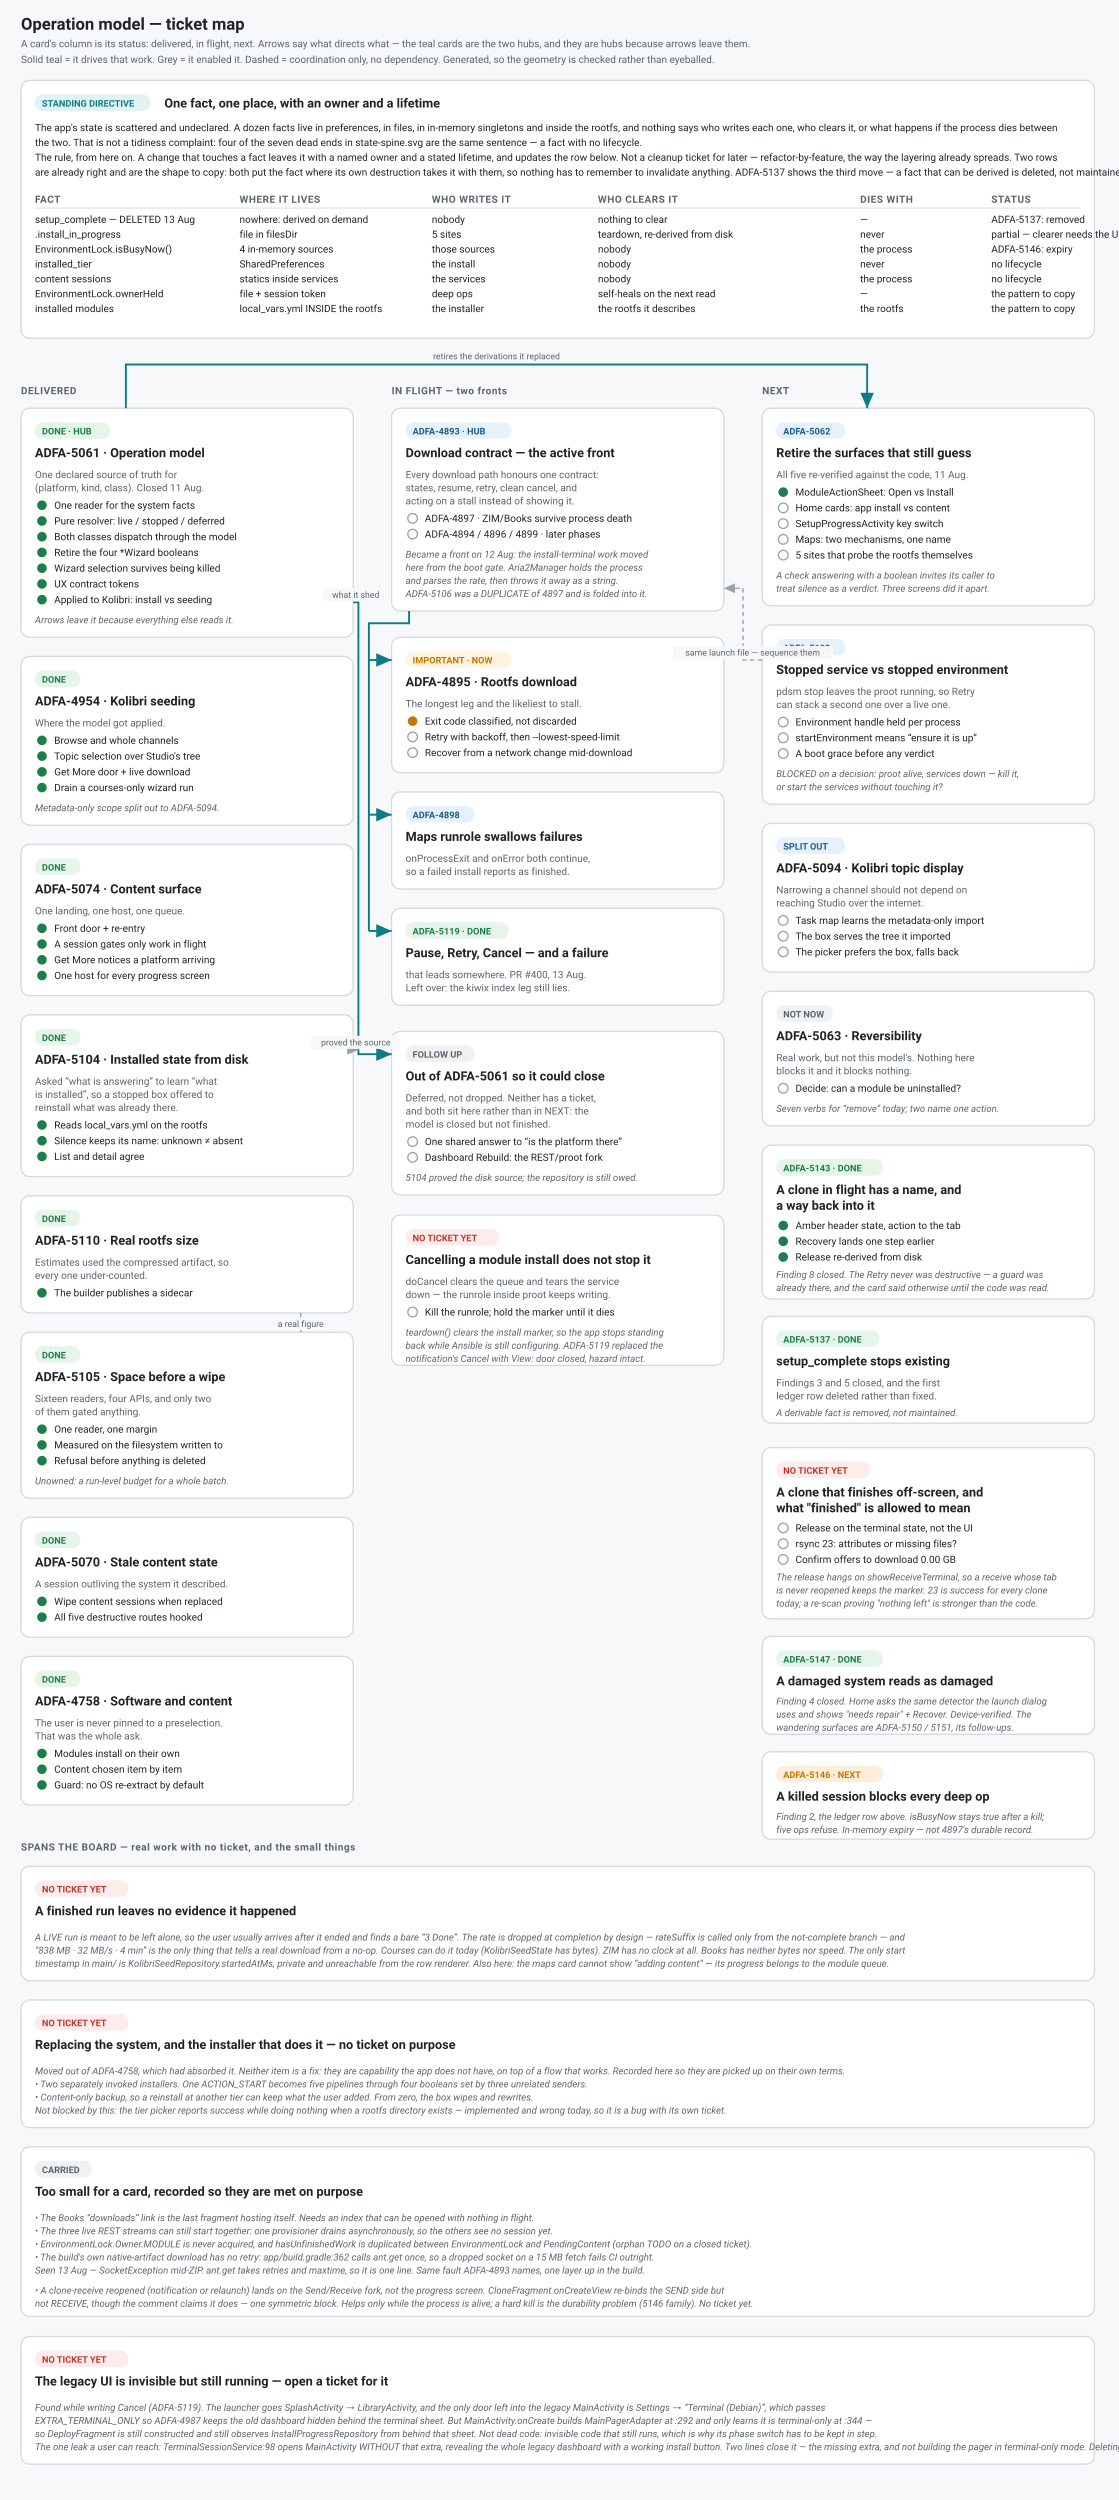
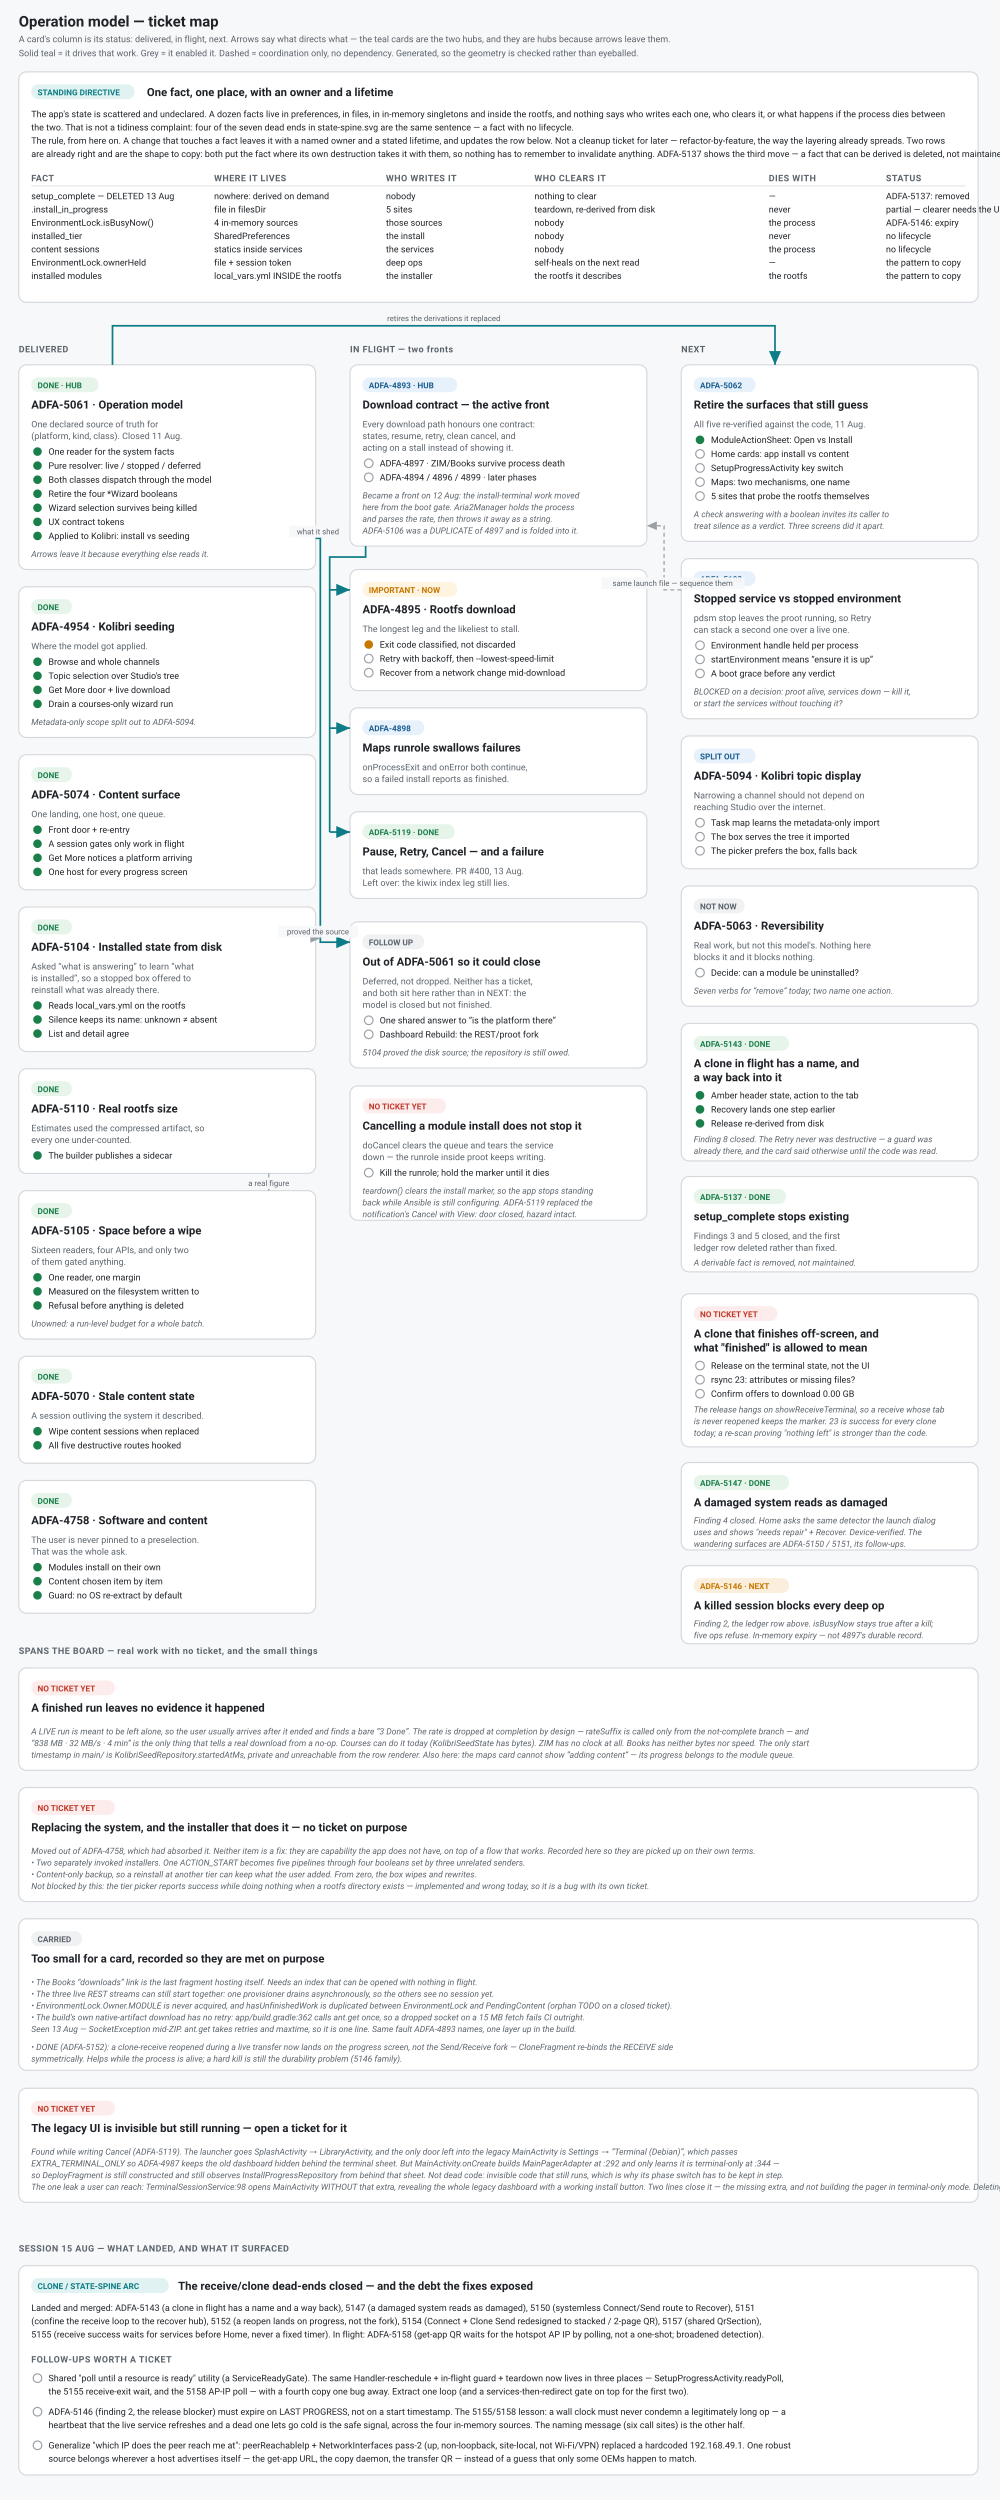
- <svg xmlns="http://www.w3.org/2000/svg" viewBox="0 0 1280 2860" width="1280" height="2860" font-family="Segoe UI, Roboto, Helvetica, Arial, sans-serif">
+ <svg xmlns="http://www.w3.org/2000/svg" viewBox="0 0 1280 3200" width="1280" height="3200" font-family="Segoe UI, Roboto, Helvetica, Arial, sans-serif">
  <style>
  .bg    { fill: #F7F8F9; }
  .card  { fill: #FFFFFF; stroke: #D5D8DC; stroke-width: 1.5; rx: 10; }
  .h1    { font-size: 19px; font-weight: 700; fill: #1F2328; }
  .h2    { font-size: 14.5px; font-weight: 700; fill: #1F2328; }
  .h3    { font-size: 11.5px; font-weight: 700; fill: #5B636B; letter-spacing: .05em; }
  .sub   { font-size: 11.5px; fill: #5B636B; }
  .item  { font-size: 11.5px; fill: #1F2328; }
  .note  { font-size: 11px; fill: #5B636B; font-style: italic; }
  .lnklbl{ font-size: 10px; fill: #5B636B; }
  .lnk    { stroke: #9AA0A6; stroke-width: 1.6; fill: none; }
  .lnk-hi { stroke: #0E7C86; stroke-width: 2.2; fill: none; }
  .lnk-dash { stroke: #9AA0A6; stroke-width: 1.6; fill: none; stroke-dasharray: 5 4; }
  .s-done { fill: #1B7F4B; stroke: none; }
  .s-doing{ fill: #C77700; stroke: none; }
  .s-todo { fill: #FFFFFF; stroke: #9AA0A6; stroke-width: 1.5; }
  .chip   { rx: 9; }
  .chiptx { font-size: 10.5px; font-weight: 700; }
</style>
  <defs>
    <marker id="a" markerWidth="9" markerHeight="9" refX="8" refY="4.5" orient="auto">
      <path d="M0,1 L8,4.5 L0,8 Z" fill="#9AA0A6" />
    </marker>
    <marker id="ahi" markerWidth="9" markerHeight="9" refX="8" refY="4.5" orient="auto">
      <path d="M0,1 L8,4.5 L0,8 Z" fill="#0E7C86" />
    </marker>
  </defs>
-   <rect class="bg" x="0" y="0" width="1280" height="2860" />
+   <rect class="bg" x="0" y="0" width="1280" height="3200" />
  <text class="h1" x="24" y="34">Operation model — ticket map</text>
  <text class="sub" x="24" y="54">A card's column is its status: delivered, in flight, next. Arrows say what directs what — the teal cards are the two hubs, and they are hubs because arrows leave them.</text>
  <text class="sub" x="24" y="72">Solid teal = it drives that work. Grey = it enabled it. Dashed = coordination only, no dependency. Generated, so the geometry is checked rather than eyeballed.</text>
  <rect class="card" x="24" y="92" width="1228" height="295" stroke="#0E7C86" stroke-width="3" />
  <rect class="chip" x="40" y="108" width="132" height="19" fill="#E0F2F1" stroke="none" />
  <text class="chiptx" x="48" y="122" fill="#0E7C86">STANDING DIRECTIVE</text>
  <text class="h2" x="188" y="123">One fact, one place, with an owner and a lifetime</text>
  <text class="item" x="40" y="150">The app's state is scattered and undeclared. A dozen facts live in preferences, in files, in in-memory singletons and inside the rootfs, and nothing says who writes each one, who clears it, or what happens if the process dies between</text>
  <text class="item" x="40" y="167">the two. That is not a tidiness complaint: four of the seven dead ends in state-spine.svg are the same sentence — a fact with no lifecycle.</text>
  <text class="item" x="40" y="184">The rule, from here on. A change that touches a fact leaves it with a named owner and a stated lifetime, and updates the row below. Not a cleanup ticket for later — refactor-by-feature, the way the layering already spreads. Two rows</text>
  <text class="item" x="40" y="201">are already right and are the shape to copy: both put the fact where its own destruction takes it with them, so nothing has to remember to invalidate anything. ADFA-5137 shows the third move — a fact that can be derived is deleted, not maintained.</text>
  <text class="h3" x="40" y="232">FACT</text>
  <text class="h3" x="274" y="232">WHERE IT LIVES</text>
  <text class="h3" x="494" y="232">WHO WRITES IT</text>
  <text class="h3" x="684" y="232">WHO CLEARS IT</text>
  <text class="h3" x="984" y="232">DIES WITH</text>
  <text class="h3" x="1134" y="232">STATUS</text>
  <line x1="40" y1="238" x2="1236" y2="238" stroke="#D5D8DC" />
  <text class="item" x="40" y="255">setup_complete — DELETED 13 Aug</text>
  <text class="item" x="274" y="255">nowhere: derived on demand</text>
  <text class="item" x="494" y="255">nobody</text>
  <text class="item" x="684" y="255">nothing to clear</text>
  <text class="item" x="984" y="255">—</text>
  <text class="item" x="1134" y="255" fill="#1B7F4B">ADFA-5137: removed</text>
  <text class="item" x="40" y="272">.install_in_progress</text>
  <text class="item" x="274" y="272">file in filesDir</text>
  <text class="item" x="494" y="272">5 sites</text>
  <text class="item" x="684" y="272">teardown, re-derived from disk</text>
  <text class="item" x="984" y="272">never</text>
  <text class="item" x="1134" y="272" fill="#C77700">partial — clearer needs the UI</text>
  <text class="item" x="40" y="289">EnvironmentLock.isBusyNow()</text>
  <text class="item" x="274" y="289">4 in-memory sources</text>
  <text class="item" x="494" y="289">those sources</text>
  <text class="item" x="684" y="289">nobody</text>
  <text class="item" x="984" y="289">the process</text>
  <text class="item" x="1134" y="289" fill="#C77700">ADFA-5146: expiry</text>
  <text class="item" x="40" y="306">installed_tier</text>
  <text class="item" x="274" y="306">SharedPreferences</text>
  <text class="item" x="494" y="306">the install</text>
  <text class="item" x="684" y="306">nobody</text>
  <text class="item" x="984" y="306">never</text>
  <text class="item" x="1134" y="306" fill="#C0392B">no lifecycle</text>
  <text class="item" x="40" y="323">content sessions</text>
  <text class="item" x="274" y="323">statics inside services</text>
  <text class="item" x="494" y="323">the services</text>
  <text class="item" x="684" y="323">nobody</text>
  <text class="item" x="984" y="323">the process</text>
  <text class="item" x="1134" y="323" fill="#C0392B">no lifecycle</text>
  <text class="item" x="40" y="340">EnvironmentLock.ownerHeld</text>
  <text class="item" x="274" y="340">file + session token</text>
  <text class="item" x="494" y="340">deep ops</text>
  <text class="item" x="684" y="340">self-heals on the next read</text>
  <text class="item" x="984" y="340">—</text>
  <text class="item" x="1134" y="340" fill="#1B7F4B">the pattern to copy</text>
  <text class="item" x="40" y="357">installed modules</text>
  <text class="item" x="274" y="357">local_vars.yml INSIDE the rootfs</text>
  <text class="item" x="494" y="357">the installer</text>
  <text class="item" x="684" y="357">the rootfs it describes</text>
  <text class="item" x="984" y="357">the rootfs</text>
  <text class="item" x="1134" y="357" fill="#1B7F4B">the pattern to copy</text>
  <text class="h3" x="24" y="451">DELIVERED</text>
  <text class="h3" x="448" y="451">IN FLIGHT — two fronts</text>
  <text class="h3" x="872" y="451">NEXT</text>
  <rect class="card" x="24" y="467" width="380" height="262" stroke="#0E7C86" stroke-width="2.5" />
  <rect class="chip" x="40" y="483" width="86" height="19" fill="#E6F4EA" stroke="none" />
  <text class="chiptx" x="48" y="497" fill="#1B7F4B">DONE · HUB</text>
  <text class="h2" x="40" y="523">ADFA-5061 · Operation model</text>
  <text class="sub" x="40" y="547">One declared source of truth for</text>
  <text class="sub" x="40" y="562">(platform, kind, class). Closed 11 Aug.</text>
  <circle class="s-done" cx="48" cy="578" r="5.5" />
  <text class="item" x="62" y="582">One reader for the system facts</text>
  <circle class="s-done" cx="48" cy="596" r="5.5" />
  <text class="item" x="62" y="600">Pure resolver: live / stopped / deferred</text>
  <circle class="s-done" cx="48" cy="614" r="5.5" />
  <text class="item" x="62" y="618">Both classes dispatch through the model</text>
  <circle class="s-done" cx="48" cy="632" r="5.5" />
  <text class="item" x="62" y="636">Retire the four *Wizard booleans</text>
  <circle class="s-done" cx="48" cy="650" r="5.5" />
  <text class="item" x="62" y="654">Wizard selection survives being killed</text>
  <circle class="s-done" cx="48" cy="668" r="5.5" />
  <text class="item" x="62" y="672">UX contract tokens</text>
  <circle class="s-done" cx="48" cy="686" r="5.5" />
  <text class="item" x="62" y="690">Applied to Kolibri: install vs seeding</text>
  <text class="note" x="40" y="713">Arrows leave it because everything else reads it.</text>
  <rect class="card" x="24" y="751" width="380" height="193" />
  <rect class="chip" x="40" y="767" width="52" height="19" fill="#E6F4EA" stroke="none" />
  <text class="chiptx" x="48" y="781" fill="#1B7F4B">DONE</text>
  <text class="h2" x="40" y="807">ADFA-4954 · Kolibri seeding</text>
  <text class="sub" x="40" y="831">Where the model got applied.</text>
  <circle class="s-done" cx="48" cy="847" r="5.5" />
  <text class="item" x="62" y="851">Browse and whole channels</text>
  <circle class="s-done" cx="48" cy="865" r="5.5" />
  <text class="item" x="62" y="869">Topic selection over Studio's tree</text>
  <circle class="s-done" cx="48" cy="883" r="5.5" />
  <text class="item" x="62" y="887">Get More door + live download</text>
  <circle class="s-done" cx="48" cy="901" r="5.5" />
  <text class="item" x="62" y="905">Drain a courses-only wizard run</text>
  <text class="note" x="40" y="928">Metadata-only scope split out to ADFA-5094.</text>
  <rect class="card" x="24" y="966" width="380" height="173" />
  <rect class="chip" x="40" y="982" width="52" height="19" fill="#E6F4EA" stroke="none" />
  <text class="chiptx" x="48" y="996" fill="#1B7F4B">DONE</text>
  <text class="h2" x="40" y="1022">ADFA-5074 · Content surface</text>
  <text class="sub" x="40" y="1046">One landing, one host, one queue.</text>
  <circle class="s-done" cx="48" cy="1062" r="5.5" />
  <text class="item" x="62" y="1066">Front door + re-entry</text>
  <circle class="s-done" cx="48" cy="1080" r="5.5" />
  <text class="item" x="62" y="1084">A session gates only work in flight</text>
  <circle class="s-done" cx="48" cy="1098" r="5.5" />
  <text class="item" x="62" y="1102">Get More notices a platform arriving</text>
  <circle class="s-done" cx="48" cy="1116" r="5.5" />
  <text class="item" x="62" y="1120">One host for every progress screen</text>
  <rect class="card" x="24" y="1161" width="380" height="185" />
  <rect class="chip" x="40" y="1177" width="52" height="19" fill="#E6F4EA" stroke="none" />
  <text class="chiptx" x="48" y="1191" fill="#1B7F4B">DONE</text>
  <text class="h2" x="40" y="1217">ADFA-5104 · Installed state from disk</text>
  <text class="sub" x="40" y="1241">Asked “what is answering” to learn “what</text>
  <text class="sub" x="40" y="1256">is installed”, so a stopped box offered to</text>
  <text class="sub" x="40" y="1271">reinstall what was already there.</text>
  <circle class="s-done" cx="48" cy="1287" r="5.5" />
  <text class="item" x="62" y="1291">Reads local_vars.yml on the rootfs</text>
  <circle class="s-done" cx="48" cy="1305" r="5.5" />
  <text class="item" x="62" y="1309">Silence keeps its name: unknown ≠ absent</text>
  <circle class="s-done" cx="48" cy="1323" r="5.5" />
  <text class="item" x="62" y="1327">List and detail agree</text>
  <rect class="card" x="24" y="1368" width="380" height="134" />
  <rect class="chip" x="40" y="1384" width="52" height="19" fill="#E6F4EA" stroke="none" />
  <text class="chiptx" x="48" y="1398" fill="#1B7F4B">DONE</text>
  <text class="h2" x="40" y="1424">ADFA-5110 · Real rootfs size</text>
  <text class="sub" x="40" y="1448">Estimates used the compressed artifact, so</text>
  <text class="sub" x="40" y="1463">every one under-counted.</text>
  <circle class="s-done" cx="48" cy="1479" r="5.5" />
  <text class="item" x="62" y="1483">The builder publishes a sidecar</text>
  <rect class="card" x="24" y="1524" width="380" height="190" />
  <rect class="chip" x="40" y="1540" width="52" height="19" fill="#E6F4EA" stroke="none" />
  <text class="chiptx" x="48" y="1554" fill="#1B7F4B">DONE</text>
  <text class="h2" x="40" y="1580">ADFA-5105 · Space before a wipe</text>
  <text class="sub" x="40" y="1604">Sixteen readers, four APIs, and only two</text>
  <text class="sub" x="40" y="1619">of them gated anything.</text>
  <circle class="s-done" cx="48" cy="1635" r="5.5" />
  <text class="item" x="62" y="1639">One reader, one margin</text>
  <circle class="s-done" cx="48" cy="1653" r="5.5" />
  <text class="item" x="62" y="1657">Measured on the filesystem written to</text>
  <circle class="s-done" cx="48" cy="1671" r="5.5" />
  <text class="item" x="62" y="1675">Refusal before anything is deleted</text>
  <text class="note" x="40" y="1698">Unowned: a run-level budget for a whole batch.</text>
  <rect class="card" x="24" y="1736" width="380" height="137" />
  <rect class="chip" x="40" y="1752" width="52" height="19" fill="#E6F4EA" stroke="none" />
  <text class="chiptx" x="48" y="1766" fill="#1B7F4B">DONE</text>
  <text class="h2" x="40" y="1792">ADFA-5070 · Stale content state</text>
  <text class="sub" x="40" y="1816">A session outliving the system it described.</text>
  <circle class="s-done" cx="48" cy="1832" r="5.5" />
  <text class="item" x="62" y="1836">Wipe content sessions when replaced</text>
  <circle class="s-done" cx="48" cy="1850" r="5.5" />
  <text class="item" x="62" y="1854">All five destructive routes hooked</text>
  <rect class="card" x="24" y="1895" width="380" height="170" />
  <rect class="chip" x="40" y="1911" width="52" height="19" fill="#E6F4EA" stroke="none" />
  <text class="chiptx" x="48" y="1925" fill="#1B7F4B">DONE</text>
  <text class="h2" x="40" y="1951">ADFA-4758 · Software and content</text>
  <text class="sub" x="40" y="1975">The user is never pinned to a preselection.</text>
  <text class="sub" x="40" y="1990">That was the whole ask.</text>
  <circle class="s-done" cx="48" cy="2006" r="5.5" />
  <text class="item" x="62" y="2010">Modules install on their own</text>
  <circle class="s-done" cx="48" cy="2024" r="5.5" />
  <text class="item" x="62" y="2028">Content chosen item by item</text>
  <circle class="s-done" cx="48" cy="2042" r="5.5" />
  <text class="item" x="62" y="2046">Guard: no OS re-extract by default</text>
  <rect class="card" x="448" y="467" width="380" height="232" stroke="#0E7C86" stroke-width="2.5" />
  <rect class="chip" x="464" y="483" width="121" height="19" fill="#E7F1FB" stroke="none" />
  <text class="chiptx" x="472" y="497" fill="#1B5E8F">ADFA-4893 · HUB</text>
  <text class="h2" x="464" y="523">Download contract — the active front</text>
  <text class="sub" x="464" y="547">Every download path honours one contract:</text>
  <text class="sub" x="464" y="562">states, resume, retry, clean cancel, and</text>
  <text class="sub" x="464" y="577">acting on a stall instead of showing it.</text>
  <circle class="s-todo" cx="472" cy="593" r="5.5" />
  <text class="item" x="486" y="597">ADFA-4897 · ZIM/Books survive process death</text>
  <circle class="s-todo" cx="472" cy="611" r="5.5" />
  <text class="item" x="486" y="615">ADFA-4894 / 4896 / 4899 · later phases</text>
  <text class="note" x="464" y="638">Became a front on 12 Aug: the install-terminal work moved</text>
  <text class="note" x="464" y="653">here from the boot gate. Aria2Manager holds the process</text>
  <text class="note" x="464" y="668">and parses the rate, then throws it away as a string.</text>
  <text class="note" x="464" y="683">ADFA-5106 was a DUPLICATE of 4897 and is folded into it.</text>
  <rect class="card" x="448" y="729" width="380" height="155" stroke="#C77700" stroke-width="2" />
  <rect class="chip" x="464" y="745" width="121" height="19" fill="#FFF4E0" stroke="none" />
  <text class="chiptx" x="472" y="759" fill="#C77700">IMPORTANT · NOW</text>
  <text class="h2" x="464" y="785">ADFA-4895 · Rootfs download</text>
  <text class="sub" x="464" y="809">The longest leg and the likeliest to stall.</text>
  <circle class="s-doing" cx="472" cy="825" r="5.5" />
  <text class="item" x="486" y="829">Exit code classified, not discarded</text>
  <circle class="s-todo" cx="472" cy="843" r="5.5" />
  <text class="item" x="486" y="847">Retry with backoff, then --lowest-speed-limit</text>
  <circle class="s-todo" cx="472" cy="861" r="5.5" />
  <text class="item" x="486" y="865">Recover from a network change mid-download</text>
  <rect class="card" x="448" y="906" width="380" height="111" />
  <rect class="chip" x="464" y="922" width="79" height="19" fill="#E7F1FB" stroke="none" />
  <text class="chiptx" x="472" y="936" fill="#1B5E8F">ADFA-4898</text>
  <text class="h2" x="464" y="962">Maps runrole swallows failures</text>
  <text class="sub" x="464" y="986">onProcessExit and onError both continue,</text>
  <text class="sub" x="464" y="1001">so a failed install reports as finished.</text>
  <rect class="card" x="448" y="1039" width="380" height="111" stroke="#1B7F4B" stroke-width="2" />
  <rect class="chip" x="464" y="1055" width="118" height="19" fill="#E6F4EA" stroke="none" />
  <text class="chiptx" x="472" y="1069" fill="#1B7F4B">ADFA-5119 · DONE</text>
  <text class="h2" x="464" y="1095">Pause, Retry, Cancel — and a failure</text>
  <text class="sub" x="464" y="1119">that leads somewhere. PR #400, 13 Aug.</text>
  <text class="sub" x="464" y="1134">Left over: the kiwix index leg still lies.</text>
  <rect class="card" x="448" y="1180" width="380" height="187" />
  <rect class="chip" x="464" y="1196" width="79" height="19" fill="#F0F1F3" stroke="none" />
  <text class="chiptx" x="472" y="1210" fill="#5B636B">FOLLOW UP</text>
  <text class="h2" x="464" y="1236">Out of ADFA-5061 so it could close</text>
  <text class="sub" x="464" y="1260">Deferred, not dropped. Neither has a ticket,</text>
  <text class="sub" x="464" y="1275">and both sit here rather than in NEXT: the</text>
  <text class="sub" x="464" y="1290">model is closed but not finished.</text>
  <circle class="s-todo" cx="472" cy="1306" r="5.5" />
  <text class="item" x="486" y="1310">One shared answer to “is the platform there”</text>
  <circle class="s-todo" cx="472" cy="1324" r="5.5" />
  <text class="item" x="486" y="1328">Dashboard Rebuild: the REST/proot fork</text>
  <text class="note" x="464" y="1351">5104 proved the disk source; the repository is still owed.</text>
  <rect class="card" x="872" y="467" width="380" height="226" />
  <rect class="chip" x="888" y="483" width="79" height="19" fill="#E7F1FB" stroke="none" />
  <text class="chiptx" x="896" y="497" fill="#1B5E8F">ADFA-5062</text>
  <text class="h2" x="888" y="523">Retire the surfaces that still guess</text>
  <text class="sub" x="888" y="547">All five re-verified against the code, 11 Aug.</text>
  <circle class="s-done" cx="896" cy="563" r="5.5" />
  <text class="item" x="910" y="567">ModuleActionSheet: Open vs Install</text>
  <circle class="s-todo" cx="896" cy="581" r="5.5" />
  <text class="item" x="910" y="585">Home cards: app install vs content</text>
  <circle class="s-todo" cx="896" cy="599" r="5.5" />
  <text class="item" x="910" y="603">SetupProgressActivity key switch</text>
  <circle class="s-todo" cx="896" cy="617" r="5.5" />
  <text class="item" x="910" y="621">Maps: two mechanisms, one name</text>
  <circle class="s-todo" cx="896" cy="635" r="5.5" />
  <text class="item" x="910" y="639">5 sites that probe the rootfs themselves</text>
  <text class="note" x="888" y="662">A check answering with a boolean invites its caller to</text>
  <text class="note" x="888" y="677">treat silence as a verdict. Three screens did it apart.</text>
  <rect class="card" x="872" y="715" width="380" height="205" />
  <rect class="chip" x="888" y="731" width="79" height="19" fill="#E7F1FB" stroke="none" />
  <text class="chiptx" x="896" y="745" fill="#1B5E8F">ADFA-5103</text>
  <text class="h2" x="888" y="771">Stopped service vs stopped environment</text>
  <text class="sub" x="888" y="795">pdsm stop leaves the proot running, so Retry</text>
  <text class="sub" x="888" y="810">can stack a second one over a live one.</text>
  <circle class="s-todo" cx="896" cy="826" r="5.5" />
  <text class="item" x="910" y="830">Environment handle held per process</text>
  <circle class="s-todo" cx="896" cy="844" r="5.5" />
  <text class="item" x="910" y="848">startEnvironment means “ensure it is up”</text>
  <circle class="s-todo" cx="896" cy="862" r="5.5" />
  <text class="item" x="910" y="866">A boot grace before any verdict</text>
  <text class="note" x="888" y="889">BLOCKED on a decision: proot alive, services down — kill it,</text>
  <text class="note" x="888" y="904">or start the services without touching it?</text>
  <rect class="card" x="872" y="942" width="380" height="170" />
  <rect class="chip" x="888" y="958" width="79" height="19" fill="#E7F1FB" stroke="none" />
  <text class="chiptx" x="896" y="972" fill="#1B5E8F">SPLIT OUT</text>
  <text class="h2" x="888" y="998">ADFA-5094 · Kolibri topic display</text>
  <text class="sub" x="888" y="1022">Narrowing a channel should not depend on</text>
  <text class="sub" x="888" y="1037">reaching Studio over the internet.</text>
  <circle class="s-todo" cx="896" cy="1053" r="5.5" />
  <text class="item" x="910" y="1057">Task map learns the metadata-only import</text>
  <circle class="s-todo" cx="896" cy="1071" r="5.5" />
  <text class="item" x="910" y="1075">The box serves the tree it imported</text>
  <circle class="s-todo" cx="896" cy="1089" r="5.5" />
  <text class="item" x="910" y="1093">The picker prefers the box, falls back</text>
  <rect class="card" x="872" y="1134" width="380" height="154" />
  <rect class="chip" x="888" y="1150" width="65" height="19" fill="#F0F1F3" stroke="none" />
  <text class="chiptx" x="896" y="1164" fill="#5B636B">NOT NOW</text>
  <text class="h2" x="888" y="1190">ADFA-5063 · Reversibility</text>
  <text class="sub" x="888" y="1214">Real work, but not this model's. Nothing here</text>
  <text class="sub" x="888" y="1229">blocks it and it blocks nothing.</text>
  <circle class="s-todo" cx="896" cy="1245" r="5.5" />
  <text class="item" x="910" y="1249">Decide: can a module be uninstalled?</text>
  <text class="note" x="888" y="1272">Seven verbs for “remove” today; two name one action.</text>
  <rect class="card" x="448" y="1390" width="380" height="172" stroke="#C0392B" stroke-width="2" />
  <rect class="chip" x="464" y="1406" width="107" height="19" fill="#FDECEC" stroke="none" />
  <text class="chiptx" x="472" y="1420" fill="#C0392B">NO TICKET YET</text>
  <text class="h2" x="464" y="1446">Cancelling a module install does not stop it</text>
  <text class="sub" x="464" y="1470">doCancel clears the queue and tears the service</text>
  <text class="sub" x="464" y="1485">down — the runrole inside proot keeps writing.</text>
  <circle class="s-todo" cx="472" cy="1501" r="5.5" />
  <text class="item" x="486" y="1505">Kill the runrole; hold the marker until it dies</text>
  <text class="note" x="464" y="1528">teardown() clears the install marker, so the app stops standing</text>
  <text class="note" x="464" y="1543">back while Ansible is still configuring. ADFA-5119 replaced the</text>
  <text class="note" x="464" y="1558">notification's Cancel with View: door closed, hazard intact.</text>
  <rect class="card" x="872" y="1310" width="380" height="176" stroke="#1B7F4B" stroke-width="2" />
  <rect class="chip" x="888" y="1326" width="122" height="19" fill="#E6F4EA" stroke="none" />
  <text class="chiptx" x="896" y="1340" fill="#1B7F4B">ADFA-5143 · DONE</text>
  <text class="h2" x="888" y="1366">A clone in flight has a name, and</text>
  <text class="h2" x="888" y="1384">a way back into it</text>
  <circle class="s-done" cx="896" cy="1402" r="5.5" />
  <text class="item" x="910" y="1406">Amber header state, action to the tab</text>
  <circle class="s-done" cx="896" cy="1420" r="5.5" />
  <text class="item" x="910" y="1424">Recovery lands one step earlier</text>
  <circle class="s-done" cx="896" cy="1438" r="5.5" />
  <text class="item" x="910" y="1442">Release re-derived from disk</text>
  <text class="note" x="888" y="1462">Finding 8 closed. The Retry never was destructive — a guard was</text>
  <text class="note" x="888" y="1477">already there, and the card said otherwise until the code was read.</text>
  <rect class="card" x="872" y="1506" width="380" height="122" stroke="#1B7F4B" stroke-width="2" />
  <rect class="chip" x="888" y="1522" width="118" height="19" fill="#E6F4EA" stroke="none" />
  <text class="chiptx" x="896" y="1536" fill="#1B7F4B">ADFA-5137 · DONE</text>
  <text class="h2" x="888" y="1562">setup_complete stops existing</text>
  <text class="sub" x="888" y="1586">Findings 3 and 5 closed, and the first</text>
  <text class="sub" x="888" y="1601">ledger row deleted rather than fixed.</text>
  <text class="note" x="888" y="1620">A derivable fact is removed, not maintained.</text>
  <rect class="card" x="872" y="1656" width="380" height="196" stroke="#C0392B" stroke-width="2" />
  <rect class="chip" x="888" y="1672" width="107" height="19" fill="#FDECEC" stroke="none" />
  <text class="chiptx" x="896" y="1686" fill="#C0392B">NO TICKET YET</text>
  <text class="h2" x="888" y="1712">A clone that finishes off-screen, and</text>
  <text class="h2" x="888" y="1730">what "finished" is allowed to mean</text>
  <circle class="s-todo" cx="896" cy="1748" r="5.5" />
  <text class="item" x="910" y="1752">Release on the terminal state, not the UI</text>
  <circle class="s-todo" cx="896" cy="1766" r="5.5" />
  <text class="item" x="910" y="1770">rsync 23: attributes or missing files?</text>
  <circle class="s-todo" cx="896" cy="1784" r="5.5" />
  <text class="item" x="910" y="1788">Confirm offers to download 0.00 GB</text>
  <text class="note" x="888" y="1808">The release hangs on showReceiveTerminal, so a receive whose tab</text>
  <text class="note" x="888" y="1823">is never reopened keeps the marker. 23 is success for every clone</text>
  <text class="note" x="888" y="1838">today; a re-scan proving "nothing left" is stronger than the code.</text>
  <rect class="card" x="872" y="1872" width="380" height="112" stroke="#1B7F4B" stroke-width="2" />
  <rect class="chip" x="888" y="1888" width="122" height="19" fill="#E6F4EA" stroke="none" />
  <text class="chiptx" x="896" y="1902" fill="#1B7F4B">ADFA-5147 · DONE</text>
  <text class="h2" x="888" y="1928">A damaged system reads as damaged</text>
  <text class="note" x="888" y="1950">Finding 4 closed. Home asks the same detector the launch dialog</text>
  <text class="note" x="888" y="1965">uses and shows "needs repair" + Recover. Device-verified. The</text>
  <text class="note" x="888" y="1980">wandering surfaces are ADFA-5150 / 5151, its follow-ups.</text>
  <rect class="card" x="872" y="2004" width="380" height="100" stroke="#C77700" stroke-width="2" />
  <rect class="chip" x="888" y="2020" width="122" height="19" fill="#FBEEDC" stroke="none" />
  <text class="chiptx" x="896" y="2034" fill="#C77700">ADFA-5146 · NEXT</text>
  <text class="h2" x="888" y="2060">A killed session blocks every deep op</text>
  <text class="note" x="888" y="2082">Finding 2, the ledger row above. isBusyNow stays true after a kill;</text>
  <text class="note" x="888" y="2097">five ops refuse. In-memory expiry — not 4897's durable record.</text>
  <text class="h3" x="24" y="2117">SPANS THE BOARD — real work with no ticket, and the small things</text>
  <rect class="card" x="24" y="2135" width="1228" height="131" stroke="#C0392B" stroke-width="2.5" />
  <rect class="chip" x="40" y="2151" width="107" height="19" fill="#FDECEC" stroke="none" />
  <text class="chiptx" x="48" y="2165" fill="#C0392B">NO TICKET YET</text>
  <text class="h2" x="40" y="2191">A finished run leaves no evidence it happened</text>
  <text class="note" x="40" y="2220">A LIVE run is meant to be left alone, so the user usually arrives after it ended and finds a bare “3 Done”. The rate is dropped at completion by design — rateSuffix is called only from the not-complete branch — and</text>
  <text class="note" x="40" y="2235">“838 MB · 32 MB/s · 4 min” is the only thing that tells a real download from a no-op. Courses can do it today (KolibriSeedState has bytes). ZIM has no clock at all. Books has neither bytes nor speed. The only start</text>
  <text class="note" x="40" y="2250">timestamp in main/ is KolibriSeedRepository.startedAtMs, private and unreachable from the row renderer. Also here: the maps card cannot show “adding content” — its progress belongs to the module queue.</text>
  <rect class="card" x="24" y="2288" width="1228" height="146" stroke="#C0392B" stroke-width="2.5" />
  <rect class="chip" x="40" y="2304" width="107" height="19" fill="#FDECEC" stroke="none" />
  <text class="chiptx" x="48" y="2318" fill="#C0392B">NO TICKET YET</text>
  <text class="h2" x="40" y="2344">Replacing the system, and the installer that does it — no ticket on purpose</text>
  <text class="note" x="40" y="2373">Moved out of ADFA-4758, which had absorbed it. Neither item is a fix: they are capability the app does not have, on top of a flow that works. Recorded here so they are picked up on their own terms.</text>
  <text class="note" x="40" y="2388">•  Two separately invoked installers. One ACTION_START becomes five pipelines through four booleans set by three unrelated senders.</text>
  <text class="note" x="40" y="2403">•  Content-only backup, so a reinstall at another tier can keep what the user added. From zero, the box wipes and rewrites.</text>
  <text class="note" x="40" y="2418">Not blocked by this: the tier picker reports success while doing nothing when a rootfs directory exists — implemented and wrong today, so it is a bug with its own ticket.</text>
  <rect class="card" x="24" y="2456" width="1228" height="194" />
  <rect class="chip" x="40" y="2472" width="65" height="19" fill="#F0F1F3" stroke="none" />
  <text class="chiptx" x="48" y="2486" fill="#5B636B">CARRIED</text>
  <text class="h2" x="40" y="2512">Too small for a card, recorded so they are met on purpose</text>
  <text class="note" x="40" y="2541">•  The Books “downloads” link is the last fragment hosting itself. Needs an index that can be opened with nothing in flight.</text>
  <text class="note" x="40" y="2556">•  The three live REST streams can still start together: one provisioner drains asynchronously, so the others see no session yet.</text>
  <text class="note" x="40" y="2571">•  EnvironmentLock.Owner.MODULE is never acquired, and hasUnfinishedWork is duplicated between EnvironmentLock and PendingContent (orphan TODO on a closed ticket).</text>
  <text class="note" x="40" y="2586">•  The build's own native-artifact download has no retry: app/build.gradle:362 calls ant.get once, so a dropped socket on a 15 MB fetch fails CI outright.</text>
  <text class="note" x="40" y="2601">   Seen 13 Aug — SocketException mid-ZIP. ant.get takes retries and maxtime, so it is one line. Same fault ADFA-4893 names, one layer up in the build.</text>
-   <text class="note" x="40" y="2624">•  A clone-receive reopened (notification or relaunch) lands on the Send/Receive fork, not the progress screen. CloneFragment.onCreateView re-binds the SEND side but</text>
-   <text class="note" x="40" y="2639">   not RECEIVE, though the comment claims it does — one symmetric block. Helps only while the process is alive; a hard kill is the durability problem (5146 family). No ticket yet.</text>
+   <text class="note" x="40" y="2624">•  DONE (ADFA-5152): a clone-receive reopened during a live transfer now lands on the progress screen, not the Send/Receive fork — CloneFragment re-binds the RECEIVE side</text>
+   <text class="note" x="40" y="2639">   symmetrically. Helps while the process is alive; a hard kill is still the durability problem (5146 family).</text>
  <path class="lnk-hi" d="M468,699 V713 H422 V1065" />
  <path class="lnk-hi" d="M422,755 H448" marker-end="url(#ahi)" />
  <path class="lnk-hi" d="M422,932 H448" marker-end="url(#ahi)" />
  <path class="lnk-hi" d="M422,1065 H448" marker-end="url(#ahi)" />
  <path class="lnk-hi" d="M404,689 H410 V1206 H448" marker-end="url(#ahi)" />
  <rect x="370" y="673" width="75" height="15" fill="#F7F8F9" opacity="0.95" />
  <text class="lnklbl" x="407" y="684" text-anchor="middle">what it shed</text>
  <path class="lnk" d="M404,1201 H410" marker-end="url(#a)" />
  <rect x="356" y="1185" width="102" height="15" fill="#F7F8F9" opacity="0.95" />
  <text class="lnklbl" x="407" y="1196" text-anchor="middle">proved the source</text>
  <path class="lnk" d="M344,1502 V1524" marker-end="url(#a)" />
  <rect x="304" y="1507" width="80" height="15" fill="#F7F8F9" opacity="0.95" />
  <text class="lnklbl" x="344" y="1518" text-anchor="middle">a real figure</text>
  <path class="lnk-hi" d="M144,467 V417 H992 V467" marker-end="url(#ahi)" />
  <rect x="468" y="400" width="199" height="15" fill="#F7F8F9" opacity="0.95" />
  <text class="lnklbl" x="568" y="411" text-anchor="middle">retires the derivations it replaced</text>
  <path class="lnk-dash" d="M872,755 H850 V673 H828" marker-end="url(#a)" />
  <rect x="770" y="739" width="183" height="15" fill="#F7F8F9" opacity="0.95" />
  <text class="lnklbl" x="861" y="750" text-anchor="middle">same launch file — sequence them</text>
  <rect class="card" x="24" y="2673" width="1228" height="146" stroke="#C0392B" stroke-width="2.5" />
  <rect class="chip" x="40" y="2689" width="107" height="19" fill="#FDECEC" stroke="none" />
  <text class="chiptx" x="48" y="2703" fill="#C0392B">NO TICKET YET</text>
  <text class="h2" x="40" y="2729">The legacy UI is invisible but still running — open a ticket for it</text>
  <text class="note" x="40" y="2758">Found while writing Cancel (ADFA-5119). The launcher goes SplashActivity → LibraryActivity, and the only door left into the legacy MainActivity is Settings → “Terminal (Debian)”, which passes</text>
  <text class="note" x="40" y="2773">EXTRA_TERMINAL_ONLY so ADFA-4987 keeps the old dashboard hidden behind the terminal sheet. But MainActivity.onCreate builds MainPagerAdapter at :292 and only learns it is terminal-only at :344 —</text>
  <text class="note" x="40" y="2788">so DeployFragment is still constructed and still observes InstallProgressRepository from behind that sheet. Not dead code: invisible code that still runs, which is why its phase switch has to be kept in step.</text>
  <text class="note" x="40" y="2803">The one leak a user can reach: TerminalSessionService:98 opens MainActivity WITHOUT that extra, revealing the whole legacy dashboard with a working install button. Two lines close it — the missing extra, and not building the pager in terminal-only mode. Deleting DeployFragment is the larger piece behind it.</text>
+   <text class="h3" x="24" y="2882">SESSION 15 AUG — WHAT LANDED, AND WHAT IT SURFACED</text>
+   <rect class="card" x="24" y="2900" width="1228" height="268" stroke="#0E7C86" stroke-width="2" />
+   <rect class="chip" x="40" y="2916" width="176" height="19" fill="#E0F2F1" stroke="none" />
+   <text class="chiptx" x="48" y="2930" fill="#0E7C86">CLONE / STATE-SPINE ARC</text>
+   <text class="h2" x="228" y="2931">The receive/clone dead-ends closed — and the debt the fixes exposed</text>
+   <text class="item" x="40" y="2958">Landed and merged: ADFA-5143 (a clone in flight has a name and a way back), 5147 (a damaged system reads as damaged), 5150 (systemless Connect/Send route to Recover), 5151</text>
+   <text class="item" x="40" y="2975">(confine the receive loop to the recover hub), 5152 (a reopen lands on progress, not the fork), 5154 (Connect + Clone Send redesigned to stacked / 2-page QR), 5157 (shared QrSection),</text>
+   <text class="item" x="40" y="2992">5155 (receive success waits for services before Home, never a fixed timer). In flight: ADFA-5158 (get-app QR waits for the hotspot AP IP by polling, not a one-shot; broadened detection).</text>
+   <text class="h3" x="40" y="3024">FOLLOW-UPS WORTH A TICKET</text>
+   <circle class="s-todo" cx="48" cy="3044" r="5.5" />
+   <text class="item" x="62" y="3048">Shared "poll until a resource is ready" utility (a ServiceReadyGate). The same Handler-reschedule + in-flight guard + teardown now lives in three places — SetupProgressActivity.readyPoll,</text>
+   <text class="item" x="62" y="3065">the 5155 receive-exit wait, and the 5158 AP-IP poll — with a fourth copy one bug away. Extract one loop (and a services-then-redirect gate on top for the first two).</text>
+   <circle class="s-todo" cx="48" cy="3087" r="5.5" />
+   <text class="item" x="62" y="3091">ADFA-5146 (finding 2, the release blocker) must expire on LAST PROGRESS, not on a start timestamp. The 5155/5158 lesson: a wall clock must never condemn a legitimately long op — a</text>
+   <text class="item" x="62" y="3108">heartbeat that the live service refreshes and a dead one lets go cold is the safe signal, across the four in-memory sources. The naming message (six call sites) is the other half.</text>
+   <circle class="s-todo" cx="48" cy="3130" r="5.5" />
+   <text class="item" x="62" y="3134">Generalize "which IP does the peer reach me at": peerReachableIp + NetworkInterfaces pass-2 (up, non-loopback, site-local, not Wi-Fi/VPN) replaced a hardcoded 192.168.49.1. One robust</text>
+   <text class="item" x="62" y="3151">source belongs wherever a host advertises itself — the get-app URL, the copy daemon, the transfer QR — instead of a guess that only some OEMs happen to match.</text>
</svg>
